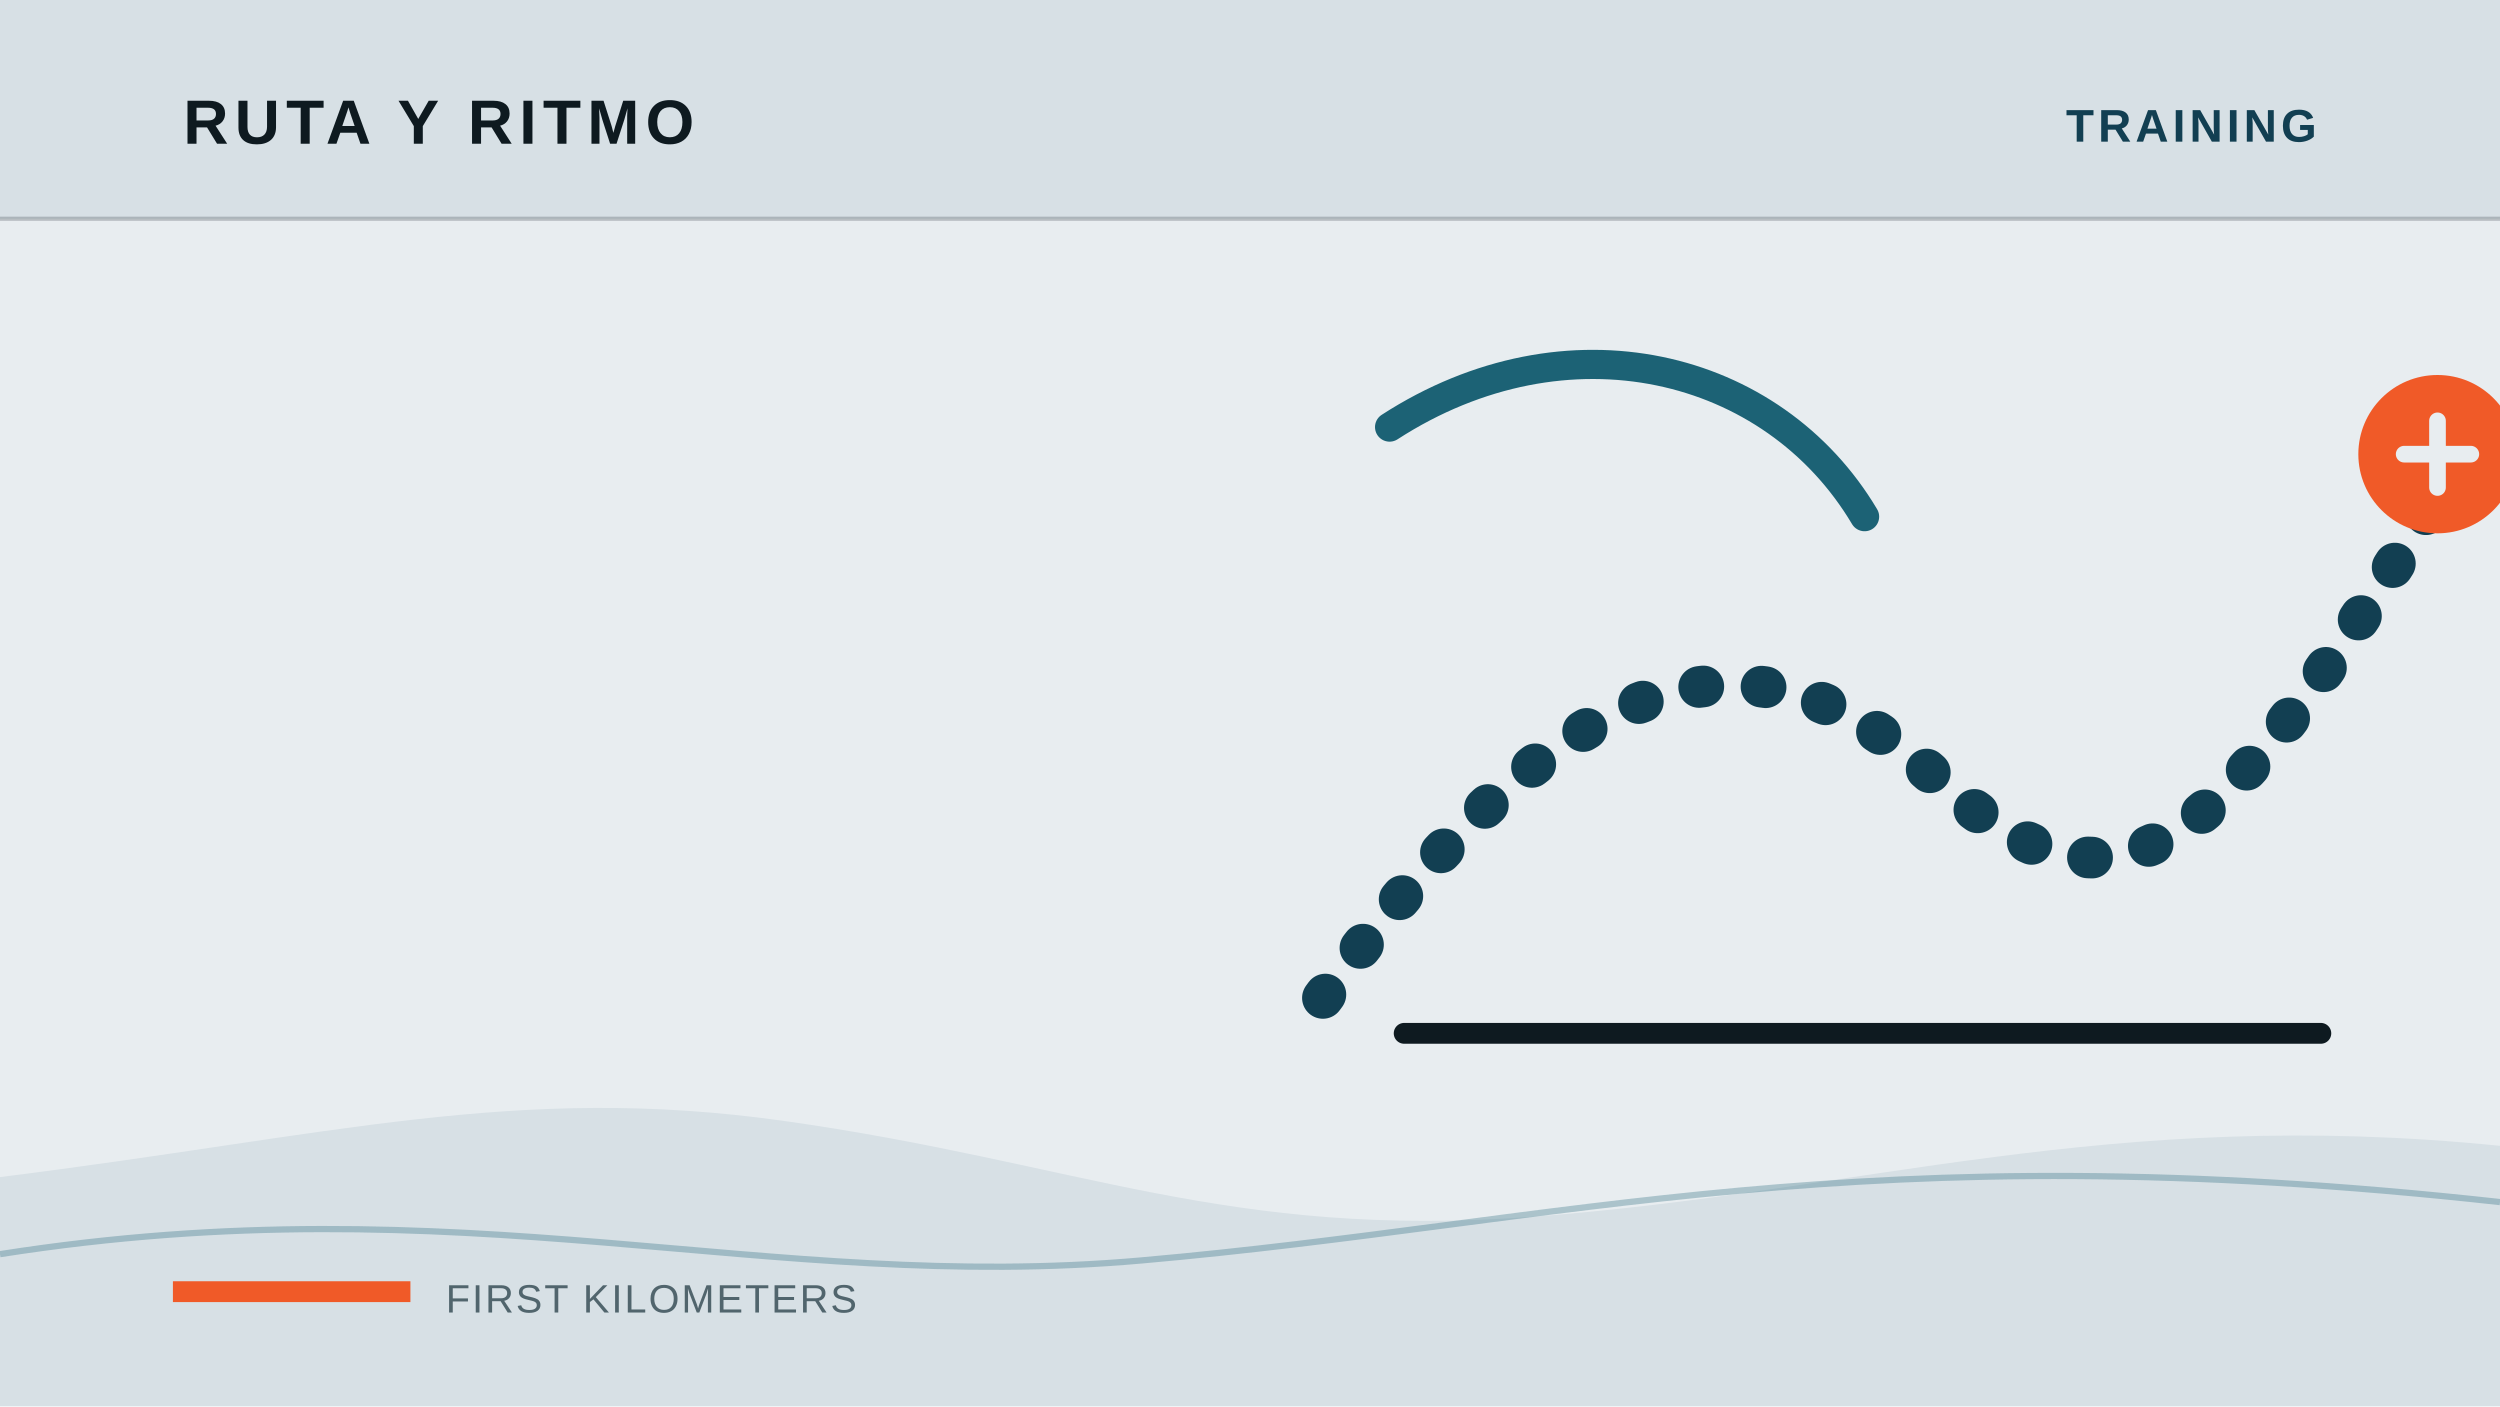
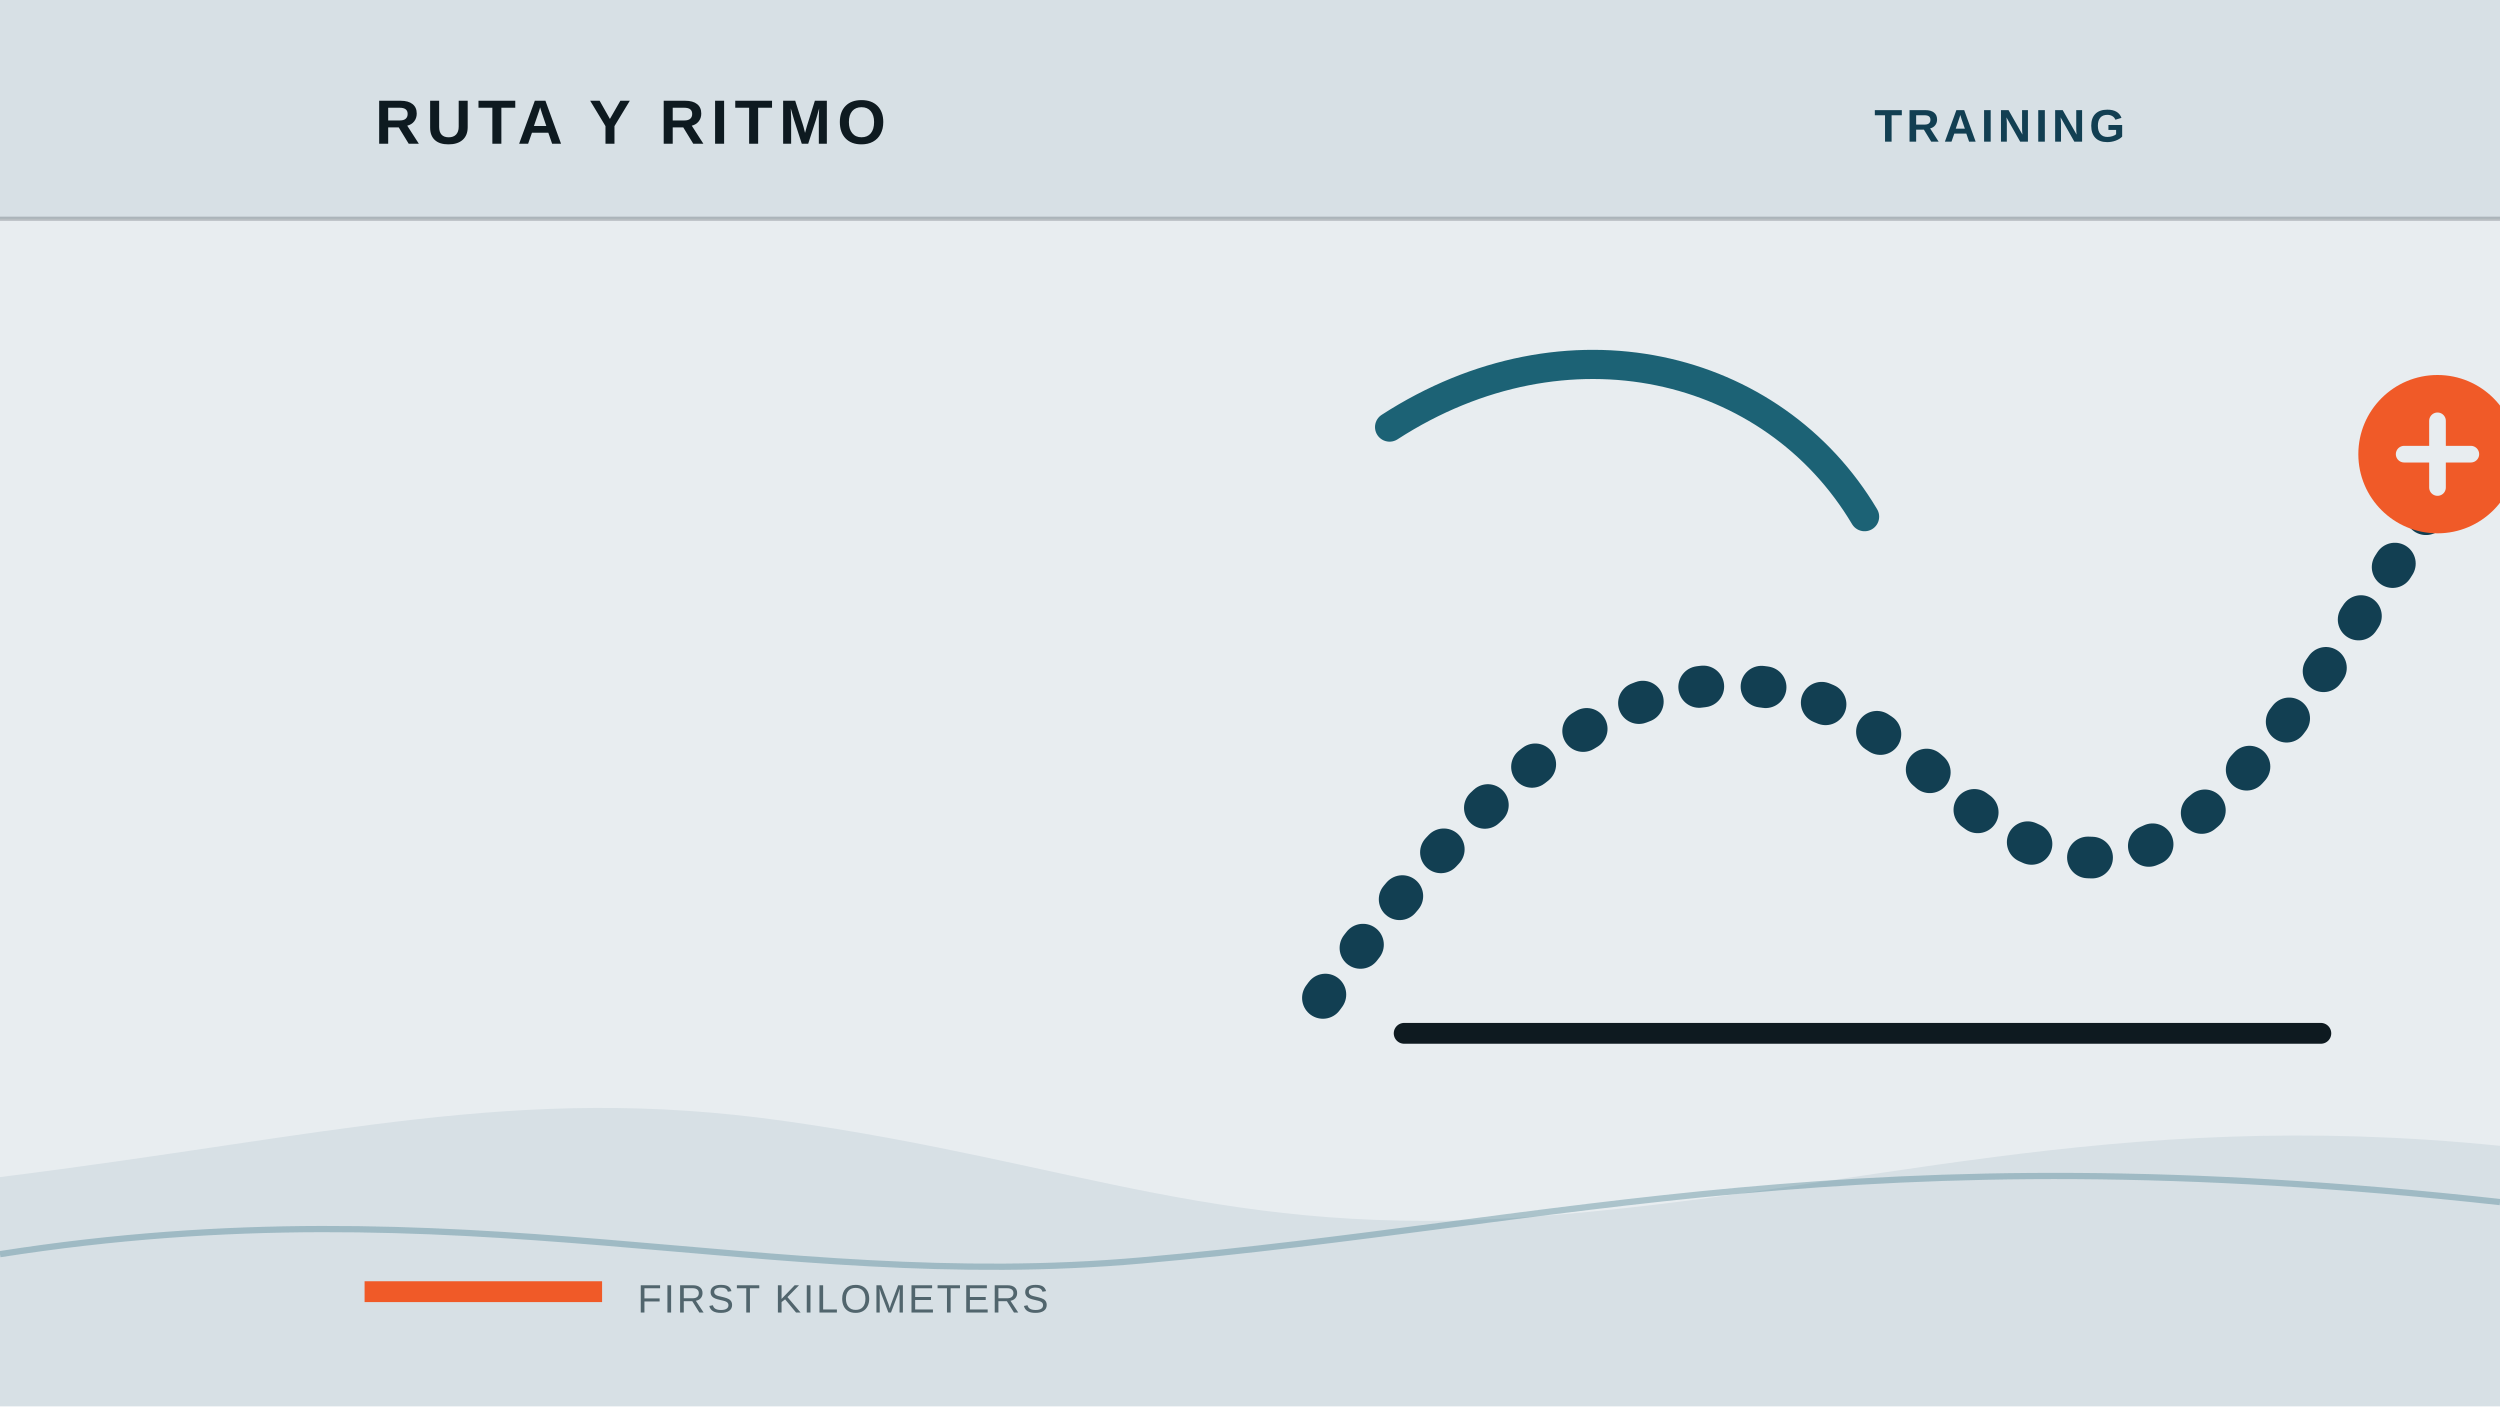
<svg xmlns="http://www.w3.org/2000/svg" viewBox="0 0 1200 675" role="img" aria-labelledby="title desc">
  <rect width="1200" height="675" fill="#E8EDF0" />
  <path d="M0 0h1200v105H0z" fill="#D7E0E5" />
  <path d="M0 105h1200" stroke="#0E1A20" stroke-opacity=".22" stroke-width="2" />
-   <text x="88" y="69" fill="#0E1A20" font-family="Arial, sans-serif" font-size="30" font-weight="700" letter-spacing="3">RUTA Y RITMO</text>
-   <text x="1112" y="68" text-anchor="end" fill="#123F52" font-family="Arial, sans-serif" font-size="22" font-weight="700" letter-spacing="2">TRAINING</text>
+   <text x="180" y="69" fill="#0E1A20" font-family="Arial, sans-serif" font-size="30" font-weight="700" letter-spacing="3">RUTA Y RITMO</text>
+   <text x="1020" y="68" text-anchor="end" fill="#123F52" font-family="Arial, sans-serif" font-size="22" font-weight="700" letter-spacing="2">TRAINING</text>
  <path d="M0 565c160-20 248-45 376-27 142 20 213 57 360 46 159-12 276-53 464-34v125H0Z" fill="#D7E0E5" />
  <path d="M0 602c223-35 367 19 548 3 204-18 344-62 652-28" fill="none" stroke="#1C6275" stroke-opacity=".3" stroke-width="3" />
  <g>
    <path d="M635 479c112-154 201-191 295-105s144 18 240-136" fill="none" stroke="#123F52" stroke-width="20" stroke-linecap="round" stroke-dasharray="2 28" />
    <path d="M667 205c85-55 184-31 228 43" fill="none" stroke="#1C6275" stroke-width="14" stroke-linecap="round" />
    <circle cx="1170" cy="218" r="38" fill="#F05A28" />
    <path d="M1154 218h32m-16-16v32" stroke="#E8EDF0" stroke-width="8" stroke-linecap="round" />
    <path d="M674 496h440" stroke="#0E1A20" stroke-width="10" stroke-linecap="round" />
  </g>
-   <path d="M88 620h104" stroke="#F05A28" stroke-width="10" stroke-linecap="square" />
-   <text x="214" y="630" fill="#51656D" font-family="Arial, sans-serif" font-size="19" letter-spacing="1">FIRST KILOMETERS</text>
+   <path d="M180 620h104" stroke="#F05A28" stroke-width="10" stroke-linecap="square" />
+   <text x="306" y="630" fill="#51656D" font-family="Arial, sans-serif" font-size="19" letter-spacing="1">FIRST KILOMETERS</text>
</svg>
